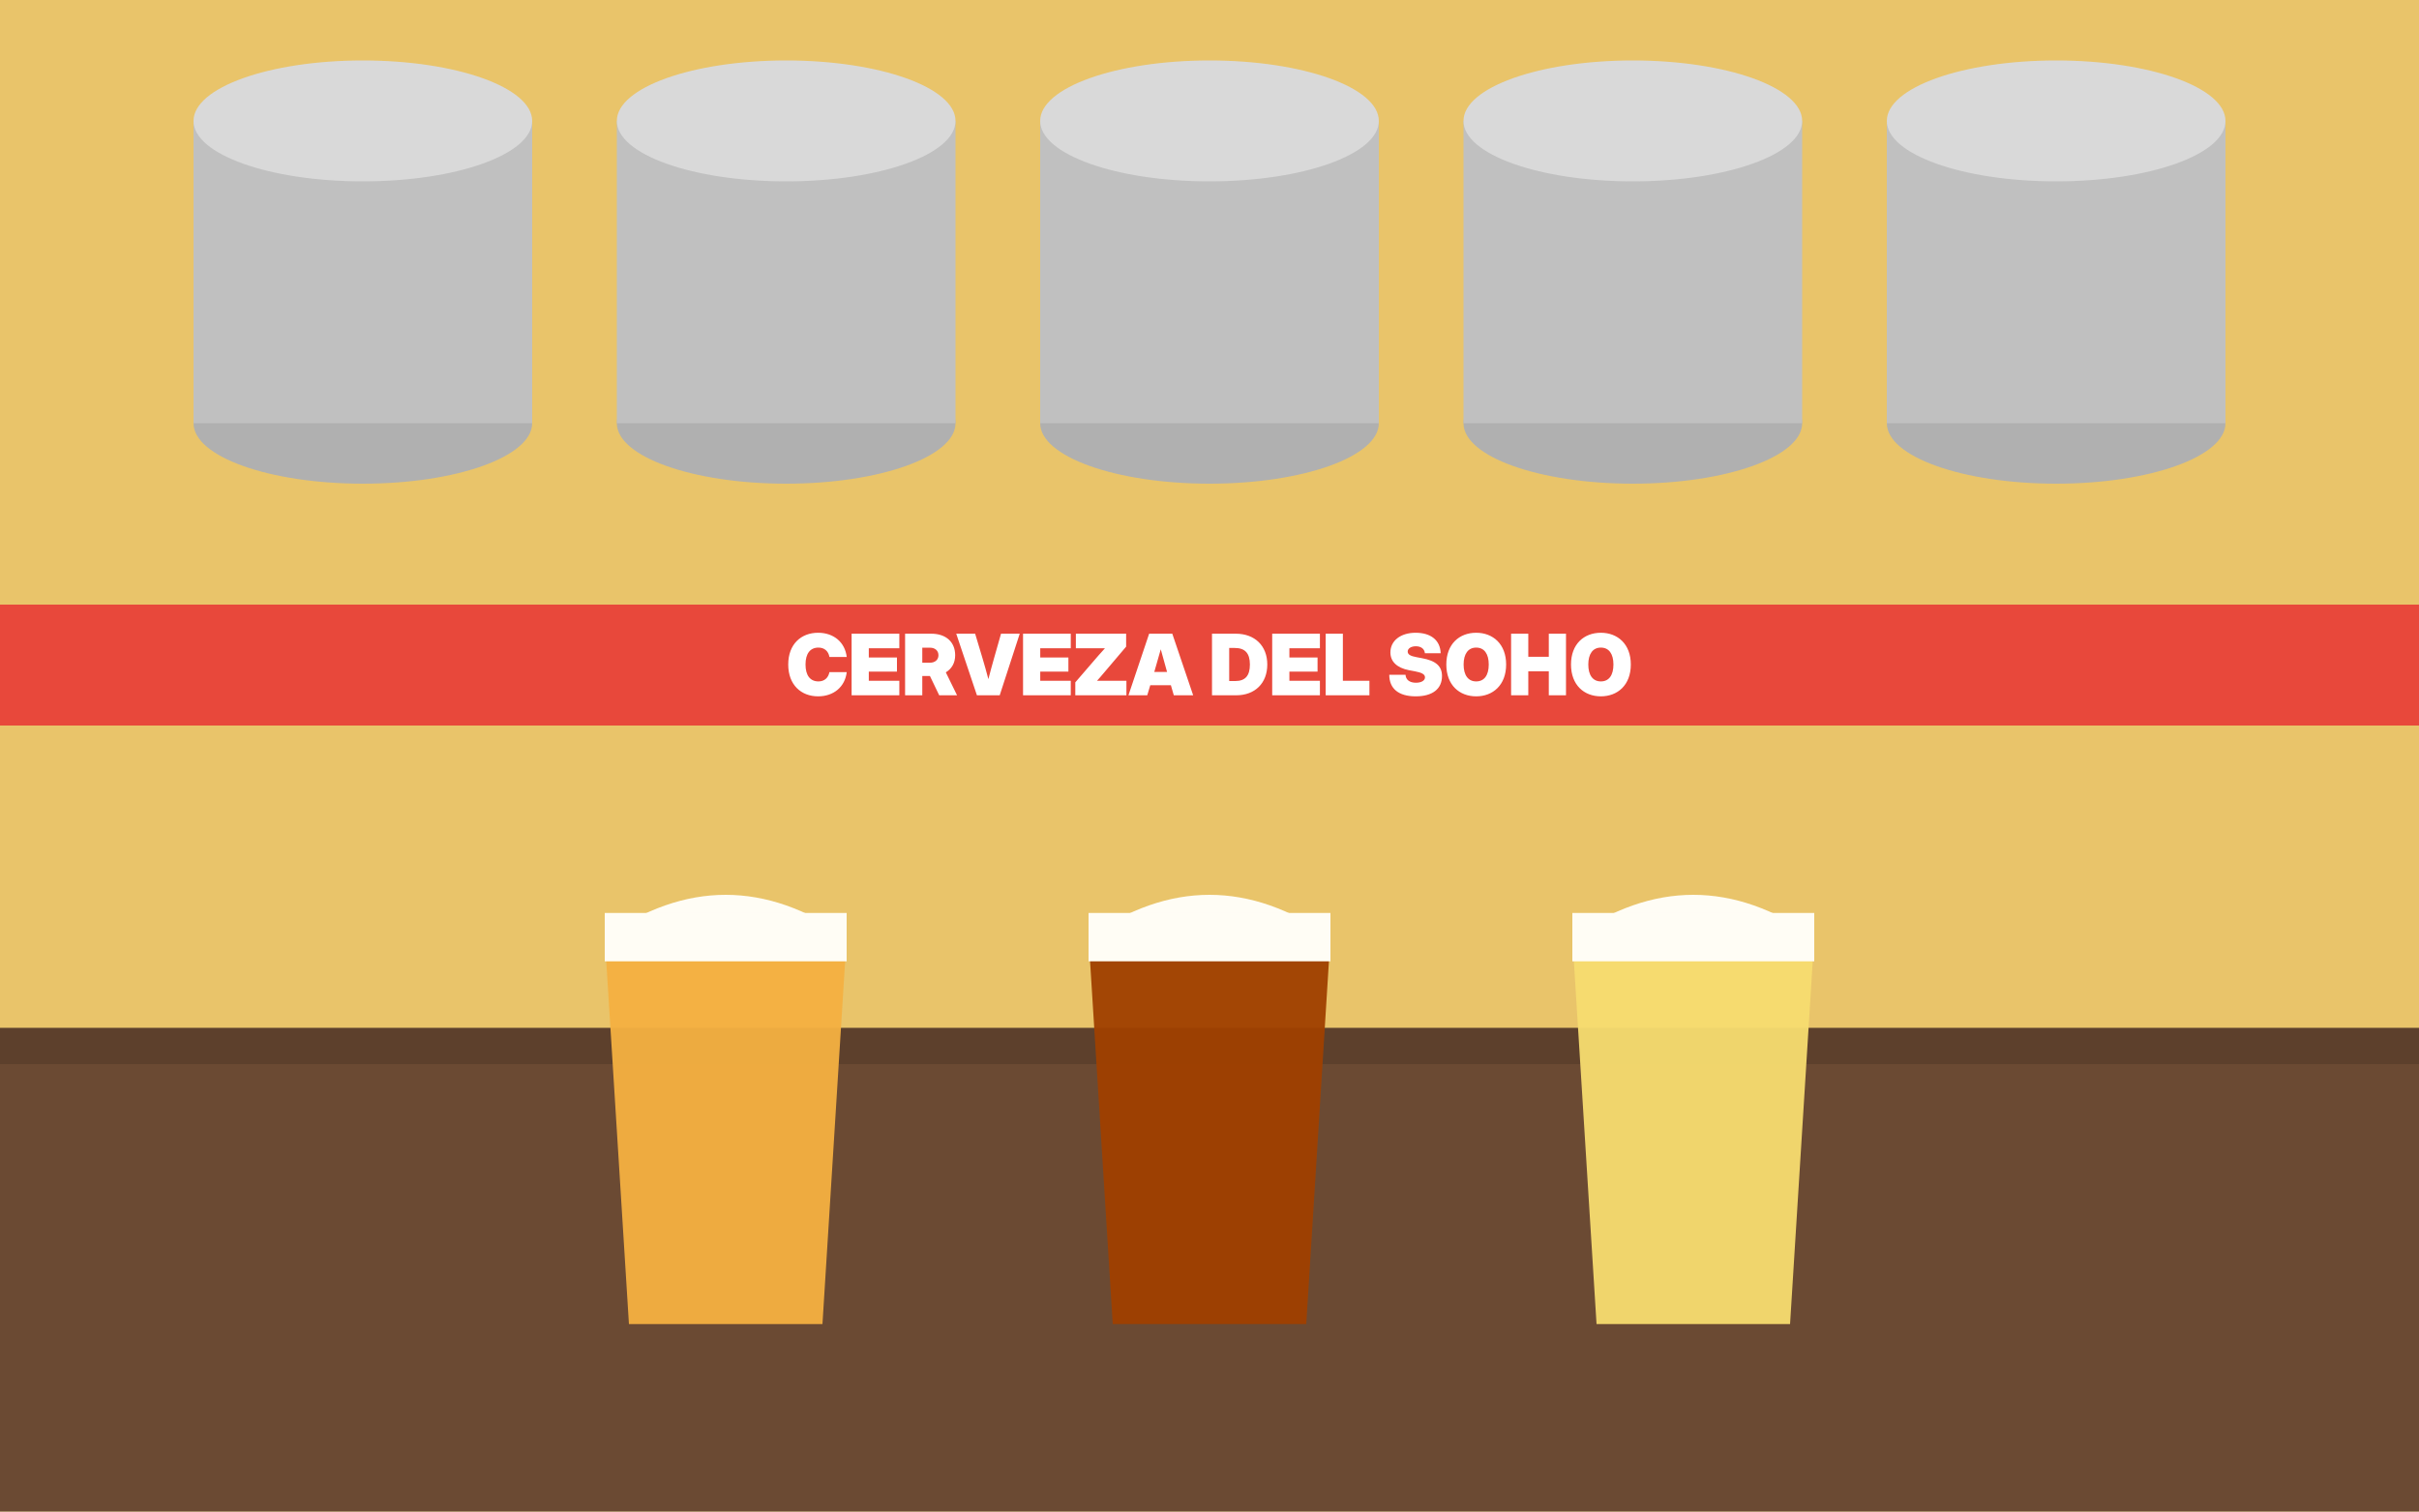
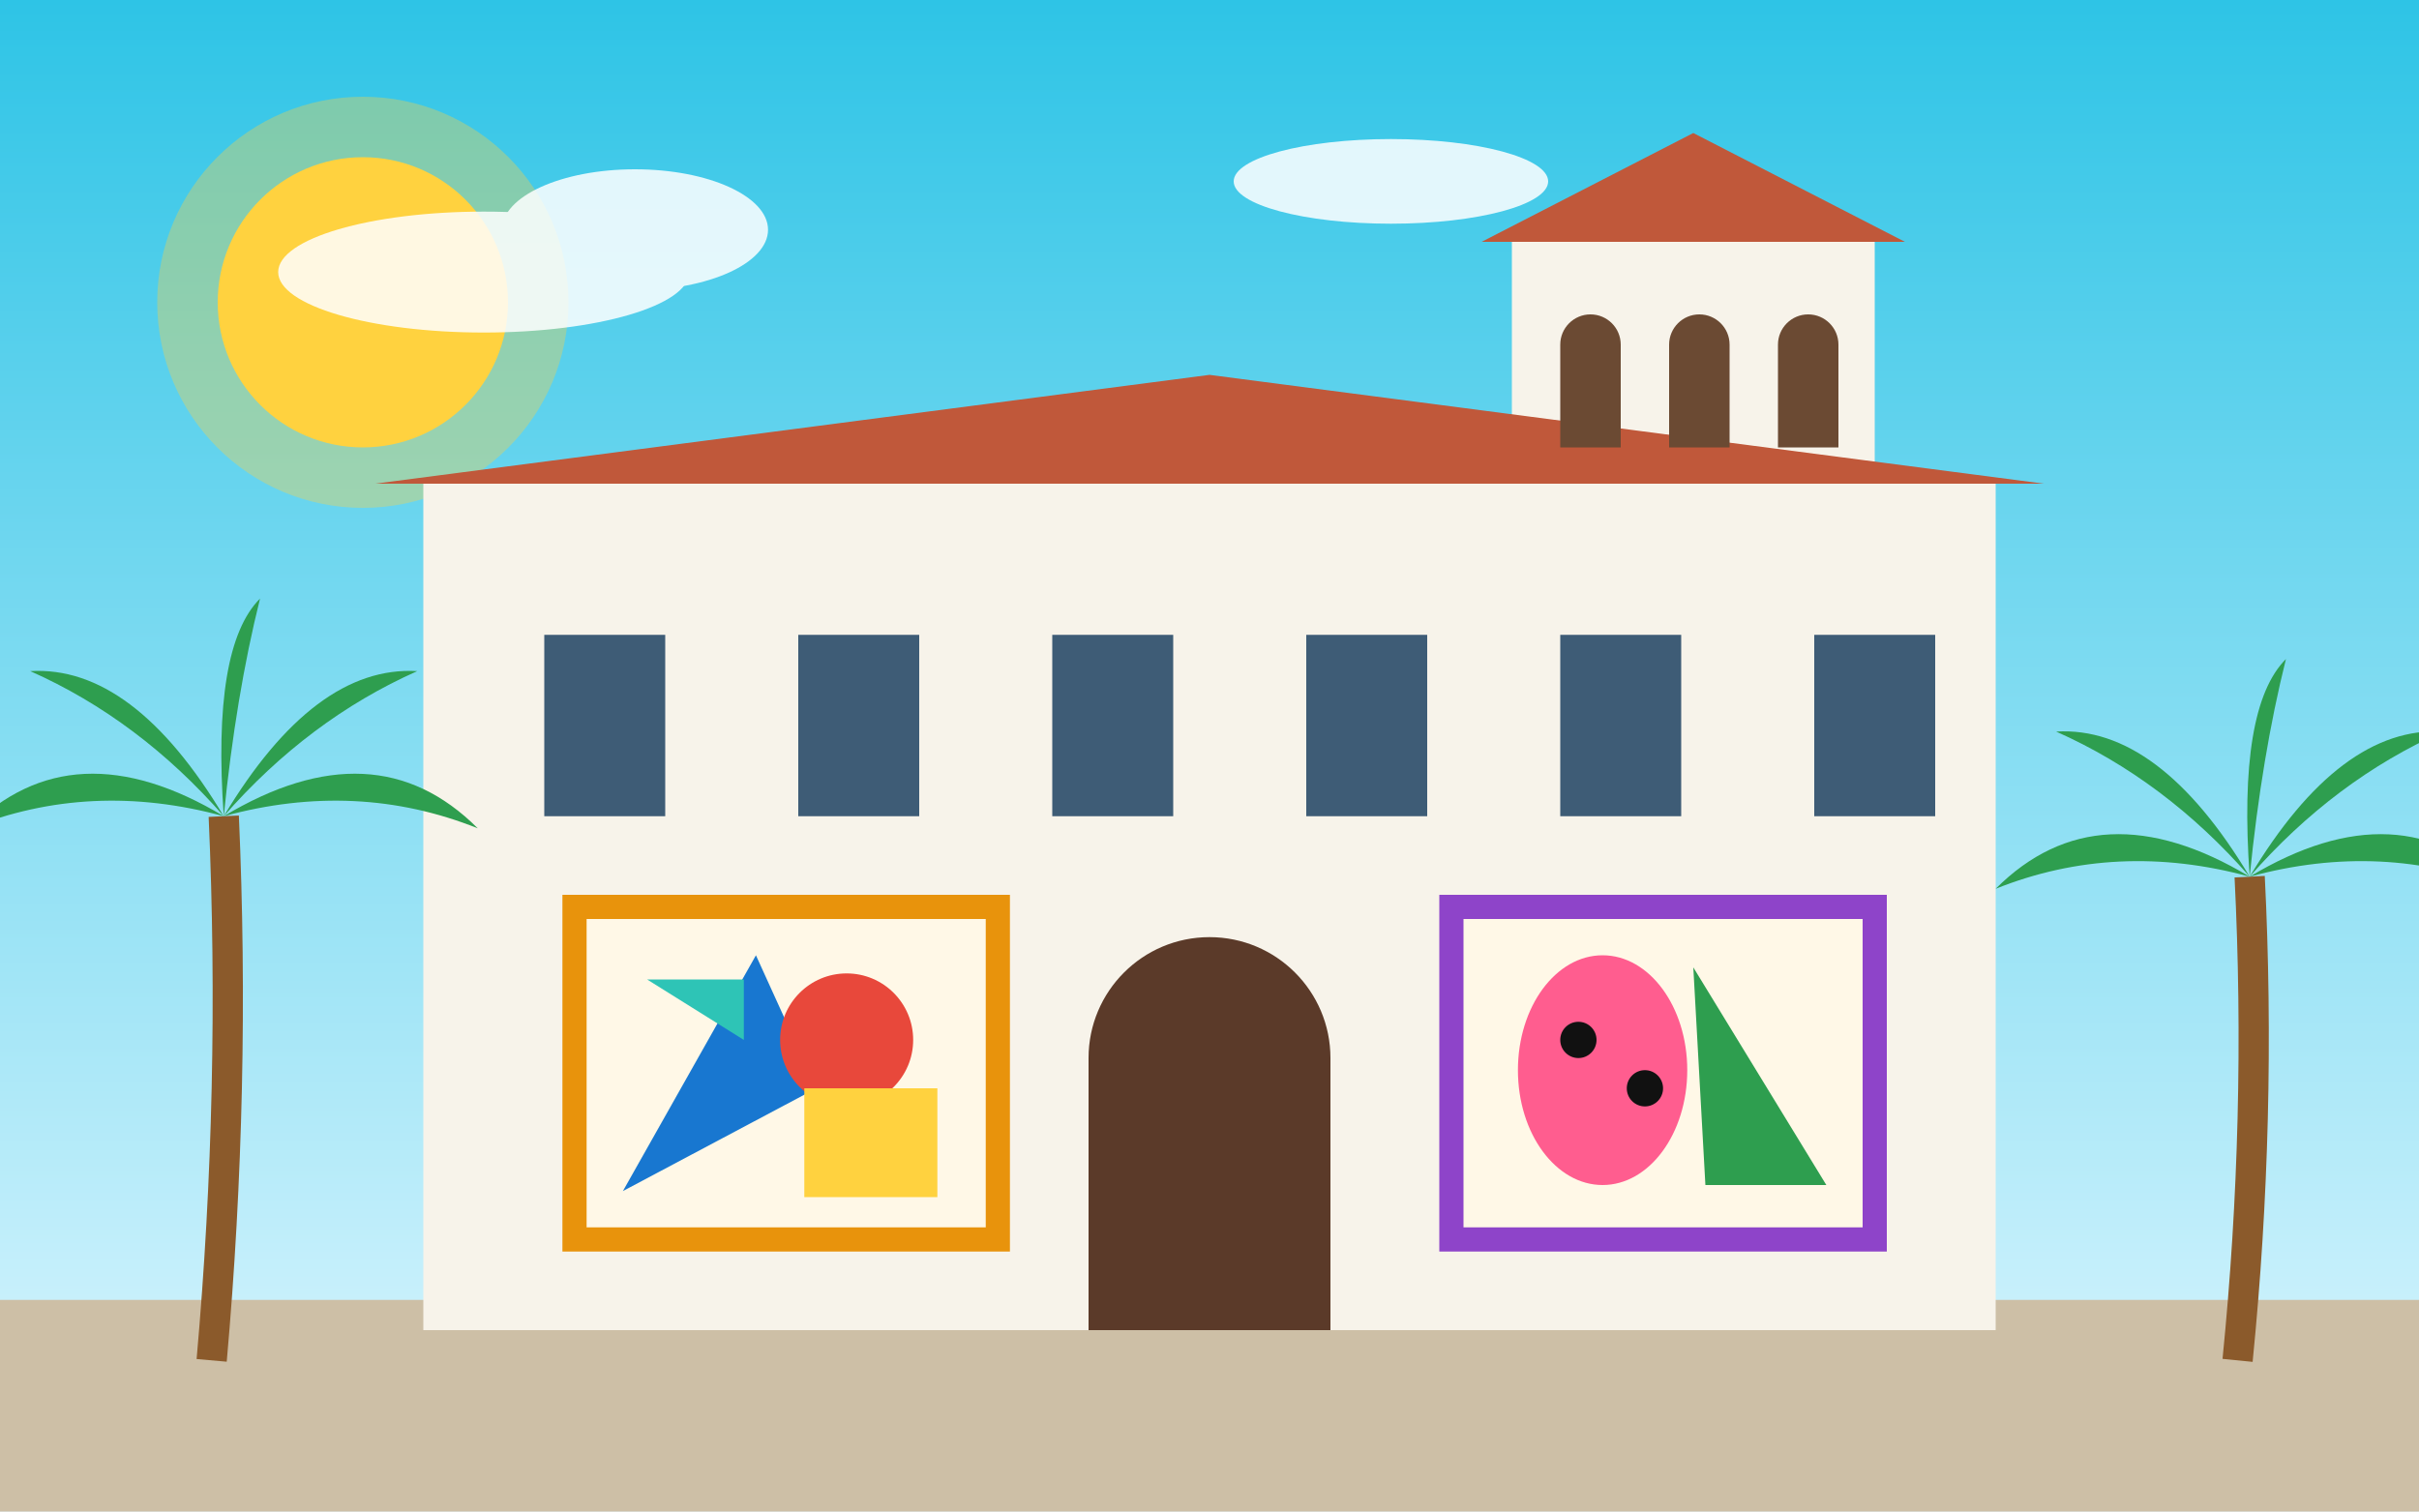
<svg xmlns="http://www.w3.org/2000/svg" viewBox="0 0 400 250" preserveAspectRatio="xMidYMid slice">
-   <rect width="400" height="250" fill="#FFF" />
-   <rect width="400" height="250" fill="#E9C46A" />
-   <g transform="translate(60,30)">
-     <ellipse cx="0" cy="40" rx="28" ry="10" fill="#B0B0B0" />
-     <rect x="-28" y="-10" width="56" height="50" fill="#C0C0C0" />
-     <ellipse cx="0" cy="-10" rx="28" ry="10" fill="#D9D9D9" />
+   <defs>
+     <linearGradient id="sk28" x1="0" y1="0" x2="0" y2="1">
+       <stop offset="0" stop-color="#2EC4E6" />
+       <stop offset="1" stop-color="#E0F7FF" />
+     </linearGradient>
+   </defs>
+   <rect width="400" height="250" fill="url(#sk28)" />
+   <circle cx="60" cy="50" r="34" fill="#FFD23F" opacity=".35" />
+   <circle cx="60" cy="50" r="24" fill="#FFD23F" />
+   <g fill="#fff" opacity=".85">
+     <ellipse cx="80" cy="45" rx="34" ry="10" />
+     <ellipse cx="105" cy="38" rx="22" ry="10" />
+     <ellipse cx="230" cy="30" rx="26" ry="7" />
  </g>
-   <g transform="translate(130,30)">
-     <ellipse cx="0" cy="40" rx="28" ry="10" fill="#B0B0B0" />
-     <rect x="-28" y="-10" width="56" height="50" fill="#C0C0C0" />
-     <ellipse cx="0" cy="-10" rx="28" ry="10" fill="#D9D9D9" />
+   <rect x="0" y="215" width="400" height="35" fill="#CDBFA6" />
+   <rect x="70" y="80" width="260" height="140" fill="#F7F3EA" />
+   <rect x="250" y="40" width="60" height="45" fill="#F7F3EA" />
+   <path d="M245 40 L280 22 L315 40Z" fill="#C0583A" />
+   <path d="M62 80 L200 62 L338 80Z" fill="#C0583A" />
+   <path d="M258 74 V57.0 A5.0 5.0 0 0 1 268 57.0 V74Z" fill="#6B4A33" />
+   <path d="M276 74 V57.0 A5.0 5.0 0 0 1 286 57.0 V74Z" fill="#6B4A33" />
+   <path d="M294 74 V57.0 A5.0 5.0 0 0 1 304 57.0 V74Z" fill="#6B4A33" />
+   <rect x="90" y="105" width="20" height="30" fill="#3E5C76" />
+   <rect x="132" y="105" width="20" height="30" fill="#3E5C76" />
+   <rect x="174" y="105" width="20" height="30" fill="#3E5C76" />
+   <rect x="216" y="105" width="20" height="30" fill="#3E5C76" />
+   <rect x="258" y="105" width="20" height="30" fill="#3E5C76" />
+   <rect x="300" y="105" width="20" height="30" fill="#3E5C76" />
+   <path d="M180 220 V175.0 A20.0 20.0 0 0 1 220 175.0 V220Z" fill="#5B3A29" />
+   <g transform="translate(95,150)">
+     <rect width="70" height="55" fill="#FFF8E7" stroke="#E8930C" stroke-width="4" />
+     <path d="M8 47 L30 8 L40 30Z" fill="#1877D0" />
+     <circle cx="45" cy="22" r="11" fill="#E8483B" />
+     <rect x="38" y="30" width="22" height="18" fill="#FFD23F" />
+     <path d="M12 12 h16 v10z" fill="#2EC4B6" />
  </g>
-   <g transform="translate(200,30)">
-     <ellipse cx="0" cy="40" rx="28" ry="10" fill="#B0B0B0" />
-     <rect x="-28" y="-10" width="56" height="50" fill="#C0C0C0" />
-     <ellipse cx="0" cy="-10" rx="28" ry="10" fill="#D9D9D9" />
+   <g transform="translate(240,150)">
+     <rect width="70" height="55" fill="#FFF8E7" stroke="#8E44C9" stroke-width="4" />
+     <ellipse cx="25" cy="27" rx="14" ry="19" fill="#FF5D8F" />
+     <circle cx="21" cy="22" r="3" fill="#111" />
+     <circle cx="32" cy="30" r="3" fill="#111" />
+     <path d="M40 10 L62 46 L42 46Z" fill="#2E9E4F" />
  </g>
-   <g transform="translate(270,30)">
-     <ellipse cx="0" cy="40" rx="28" ry="10" fill="#B0B0B0" />
-     <rect x="-28" y="-10" width="56" height="50" fill="#C0C0C0" />
-     <ellipse cx="0" cy="-10" rx="28" ry="10" fill="#D9D9D9" />
+   <g transform="translate(35,225) scale(1.0)">
+     <path d="M0 0 Q4 -45.0 2 -90" stroke="#8B5A2B" stroke-width="5" fill="none" />
+     <g fill="#2E9E4F" transform="translate(2,-90)">
+       <path d="M0 0 Q-25 -15 -42 2 Q-22 -6 0 0Z" />
+       <path d="M0 0 Q25 -15 42 2 Q22 -6 0 0Z" />
+       <path d="M0 0 Q-15 -25 -32 -24 Q-14 -16 0 0Z" />
+       <path d="M0 0 Q15 -25 32 -24 Q14 -16 0 0Z" />
+       <path d="M0 0 Q-2 -28 6 -36 Q2 -20 0 0Z" />
+     </g>
  </g>
-   <g transform="translate(340,30)">
-     <ellipse cx="0" cy="40" rx="28" ry="10" fill="#B0B0B0" />
-     <rect x="-28" y="-10" width="56" height="50" fill="#C0C0C0" />
-     <ellipse cx="0" cy="-10" rx="28" ry="10" fill="#D9D9D9" />
-   </g>
-   <rect x="0" y="100" width="400" height="20" fill="#E8483B" />
-   <text x="200" y="115" text-anchor="middle" font-family="Inter Display" font-weight="900" font-size="14" fill="#fff">CERVEZA DEL SOHO</text>
-   <rect x="0" y="170" width="400" height="80" fill="#6B4A33" />
-   <rect x="0" y="170" width="400" height="6" fill="#00000022" />
-   <g transform="translate(120,215)">
-     <path d="M-20 -60 h40 l-4 64 h-32z" fill="#F5B041" opacity=".95" />
-     <path d="M-20 -60 q20 -14 40 0z" fill="#FFFDF5" />
-     <rect x="-20" y="-64" width="40" height="8" fill="#FFFDF5" />
-   </g>
-   <g transform="translate(200,215)">
-     <path d="M-20 -60 h40 l-4 64 h-32z" fill="#A04000" opacity=".95" />
-     <path d="M-20 -60 q20 -14 40 0z" fill="#FFFDF5" />
-     <rect x="-20" y="-64" width="40" height="8" fill="#FFFDF5" />
-   </g>
-   <g transform="translate(280,215)">
-     <path d="M-20 -60 h40 l-4 64 h-32z" fill="#F7DC6F" opacity=".95" />
-     <path d="M-20 -60 q20 -14 40 0z" fill="#FFFDF5" />
-     <rect x="-20" y="-64" width="40" height="8" fill="#FFFDF5" />
+   <g transform="translate(370,225) scale(1.0)">
+     <path d="M0 0 Q4 -40.0 2 -80" stroke="#8B5A2B" stroke-width="5" fill="none" />
+     <g fill="#2E9E4F" transform="translate(2,-80)">
+       <path d="M0 0 Q-25 -15 -42 2 Q-22 -6 0 0Z" />
+       <path d="M0 0 Q25 -15 42 2 Q22 -6 0 0Z" />
+       <path d="M0 0 Q-15 -25 -32 -24 Q-14 -16 0 0Z" />
+       <path d="M0 0 Q15 -25 32 -24 Q14 -16 0 0Z" />
+       <path d="M0 0 Q-2 -28 6 -36 Q2 -20 0 0Z" />
+     </g>
  </g>
</svg>
